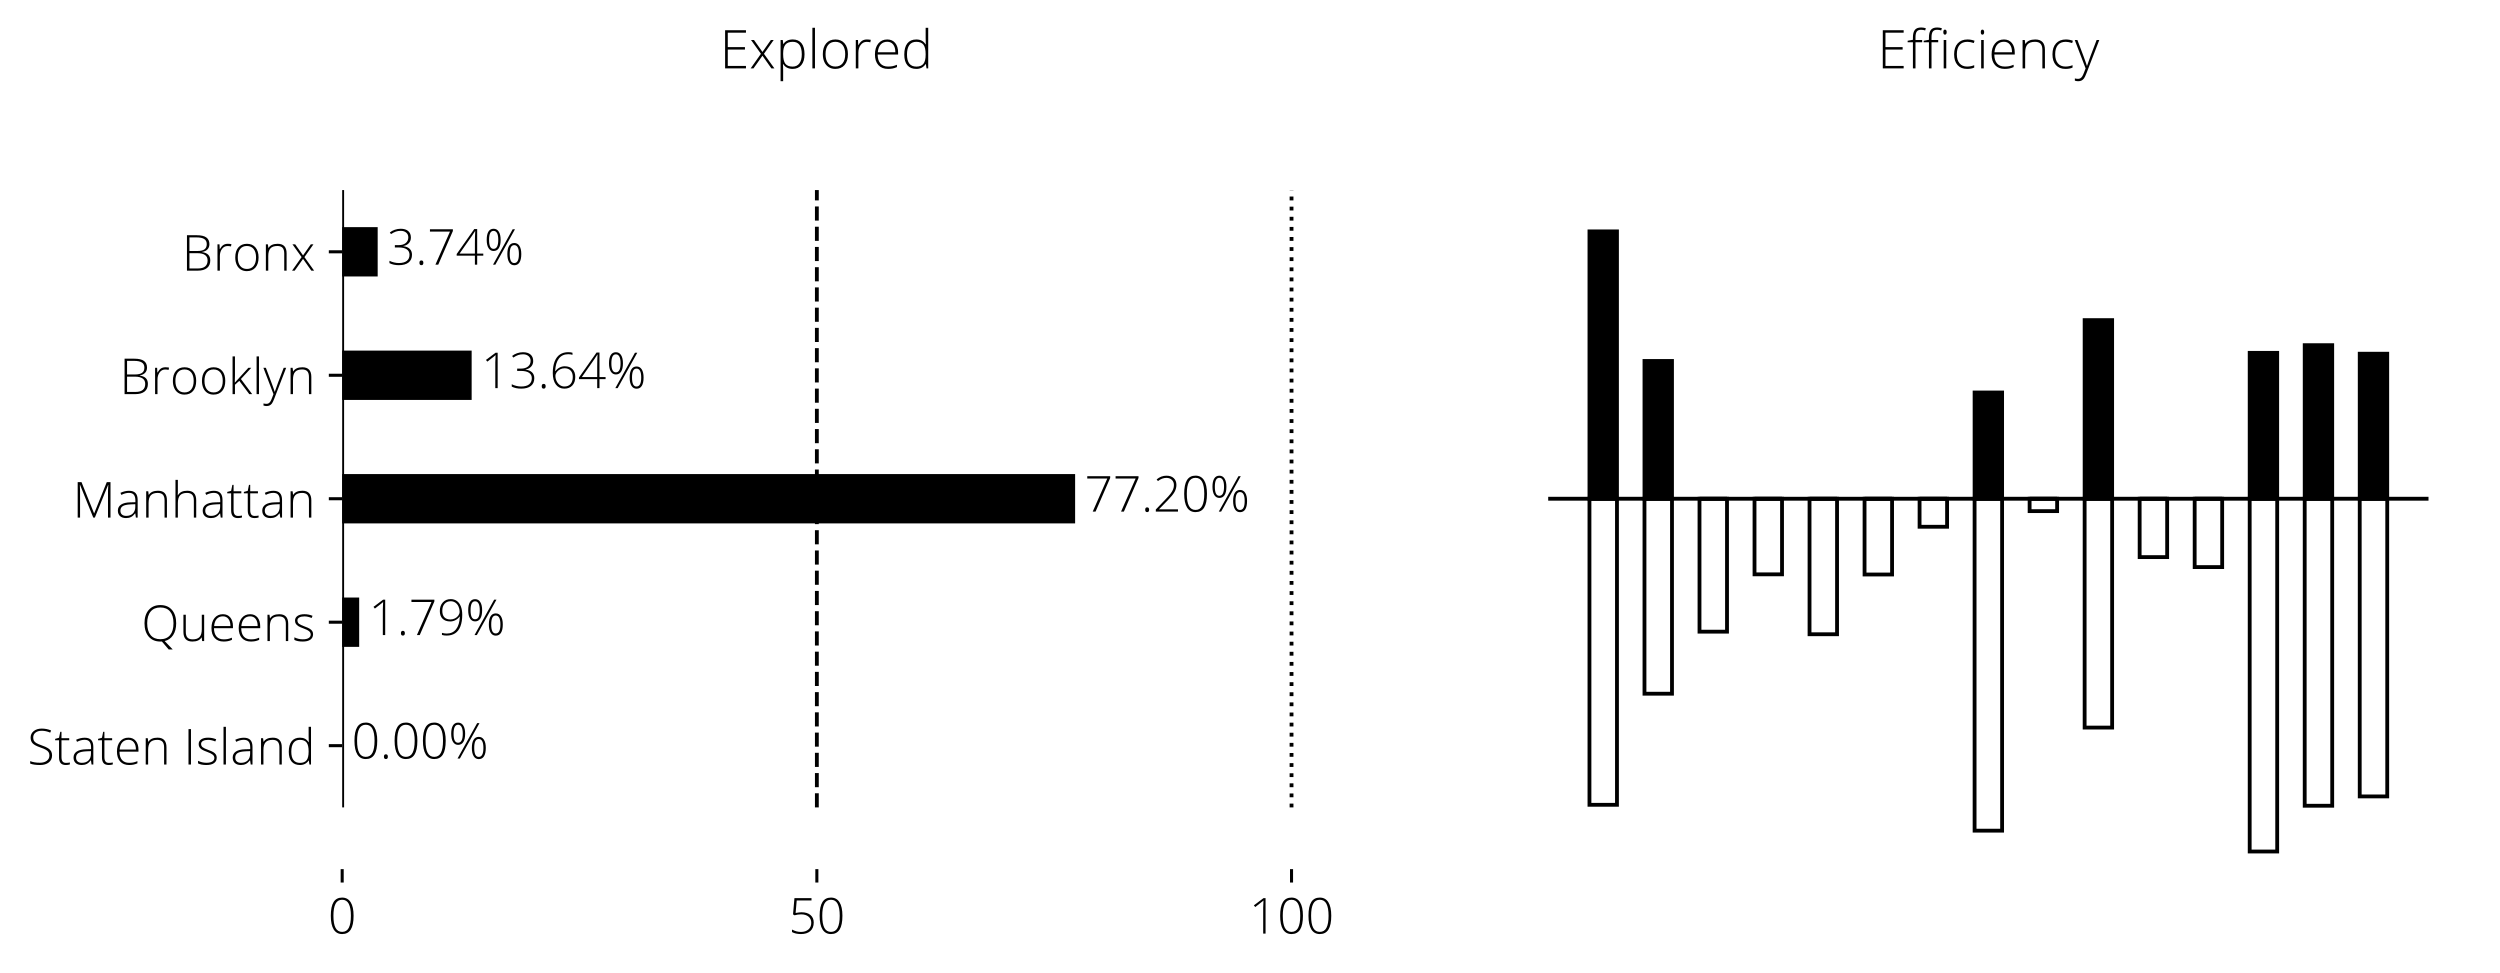
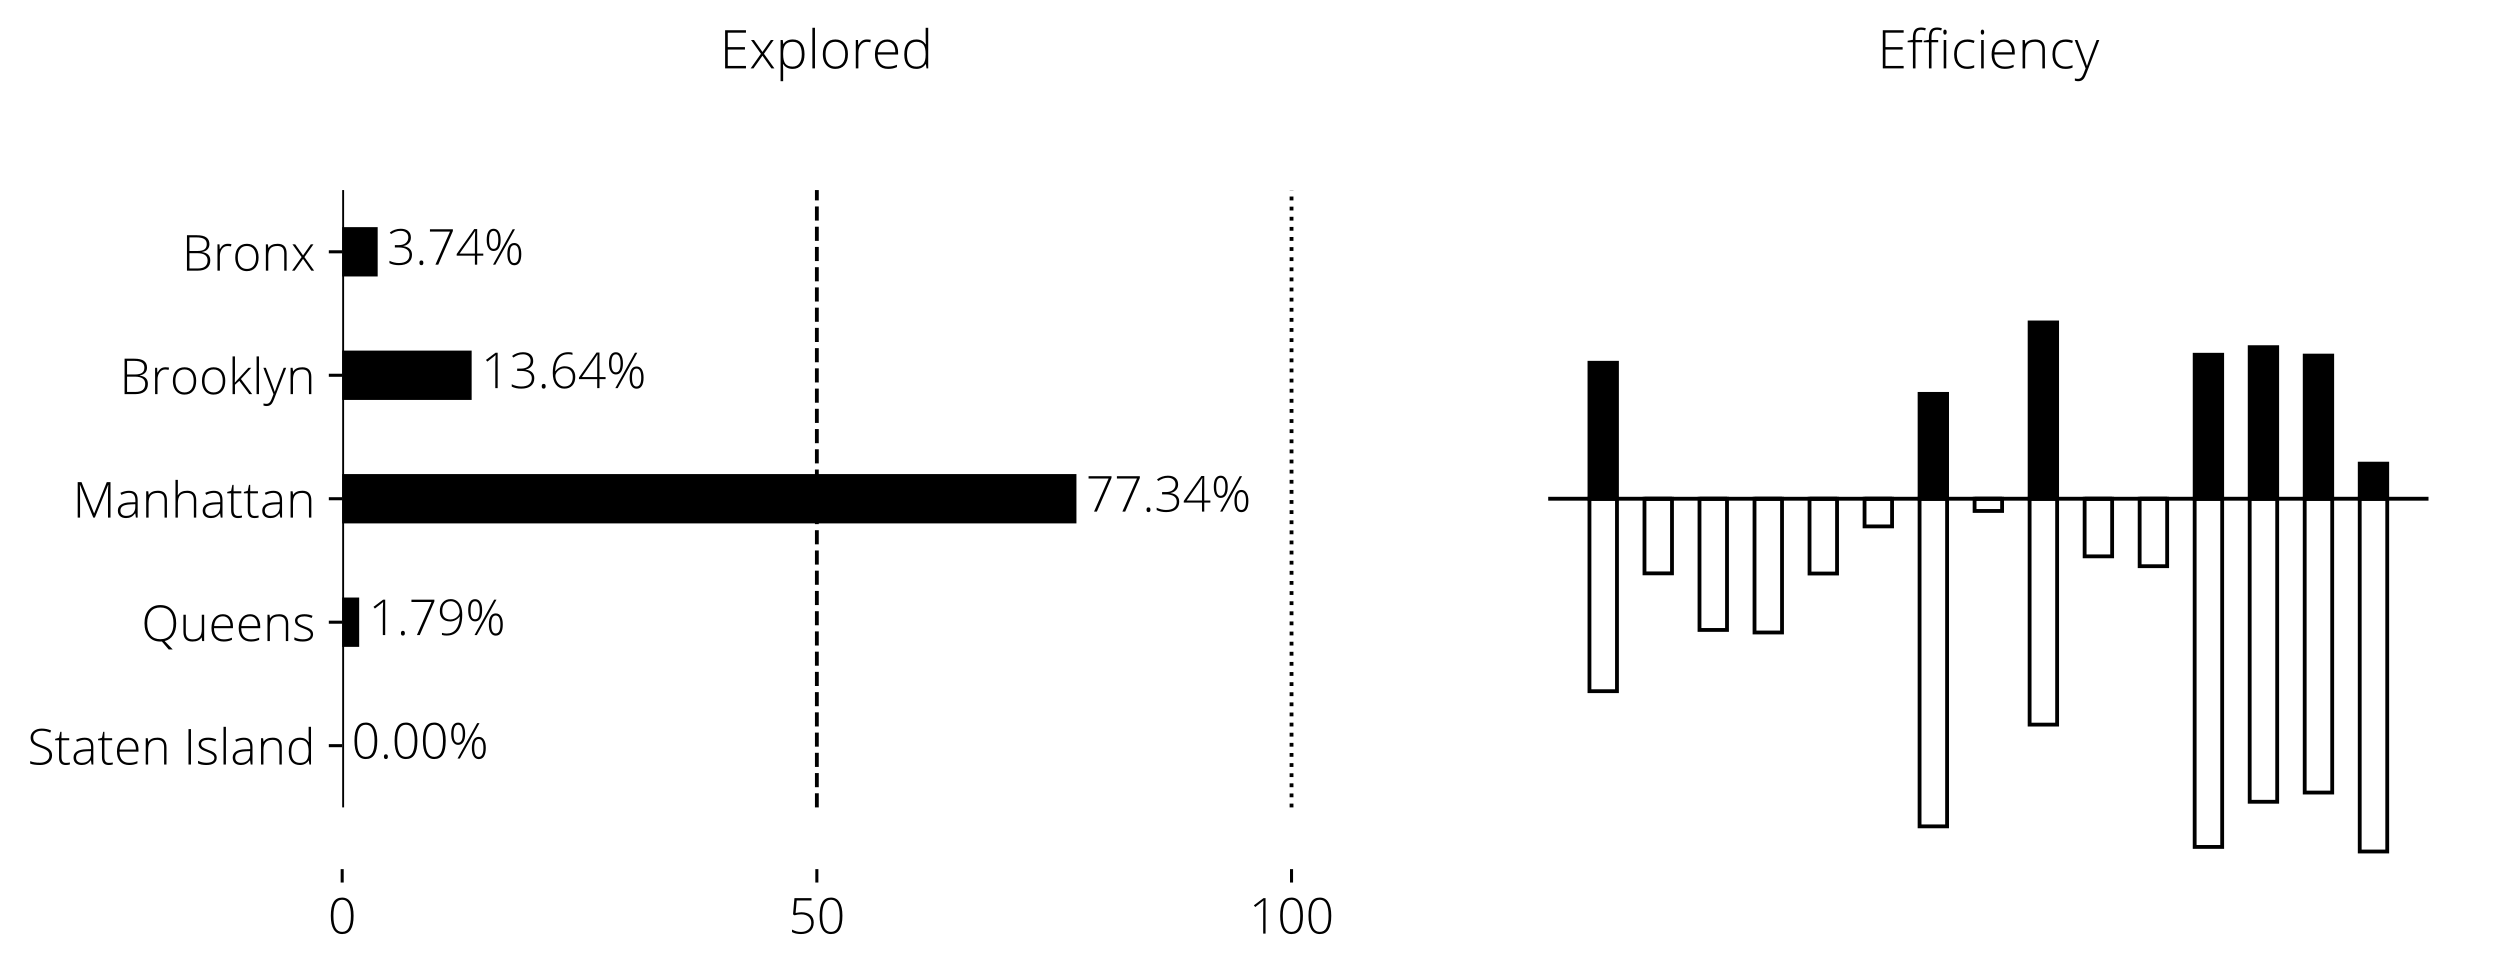
<svg xmlns="http://www.w3.org/2000/svg" xmlns:xlink="http://www.w3.org/1999/xlink" width="654.828pt" height="254.856pt" viewBox="0 0 654.828 254.856" version="1.1">
  <defs>
    <style type="text/css">*{stroke-linejoin: round; stroke-linecap: butt}</style>
  </defs>
  <g id="figure_1">
    <g id="patch_1">
      <path d="M 0 254.856  L 654.828 254.856  L 654.828 0  L 0 0  z " style="fill: #ffffff" />
    </g>
    <g id="axes_1">
      <g id="patch_2">
        <path d="M 89.628 227.654  L 343.265 227.654  L 343.265 33.614  L 89.628 33.614  L 89.628 227.654  z " style="fill: none" />
      </g>
      <g id="patch_3">
-         <path d="M 89.628 201.782  L 89.628 201.782  L 89.628 188.846  L 89.628 188.846  z " clip-path="url(#p499678db84)" />
+         <path d="M 89.628 201.782  L 89.628 201.782  L 89.628 188.846  L 89.628 188.846  z " clip-path="url(#p7c59c90cb4)" />
      </g>
      <g id="patch_4">
-         <path d="M 89.628 169.442  L 94.08 169.442  L 94.08 156.506  L 89.628 156.506  z " clip-path="url(#p499678db84)" />
+         <path d="M 89.628 169.442  L 94.08 169.442  L 94.08 156.506  L 89.628 156.506  z " clip-path="url(#p7c59c90cb4)" />
      </g>
      <g id="patch_5">
-         <path d="M 89.628 137.102  L 281.608 137.102  L 281.608 124.166  L 89.628 124.166  z " clip-path="url(#p499678db84)" />
+         <path d="M 89.628 137.102  L 281.953 137.102  L 281.953 124.166  L 89.628 124.166  z " clip-path="url(#p7c59c90cb4)" />
      </g>
      <g id="patch_6">
-         <path d="M 89.628 104.762  L 123.54 104.762  L 123.54 91.826  L 89.628 91.826  z " clip-path="url(#p499678db84)" />
+         <path d="M 89.628 104.762  L 123.54 104.762  L 123.54 91.826  L 89.628 91.826  z " clip-path="url(#p7c59c90cb4)" />
      </g>
      <g id="patch_7">
-         <path d="M 89.628 72.422  L 98.926 72.422  L 98.926 59.486  L 89.628 59.486  z " clip-path="url(#p499678db84)" />
+         <path d="M 89.628 72.422  L 98.926 72.422  L 98.926 59.486  L 89.628 59.486  z " clip-path="url(#p7c59c90cb4)" />
      </g>
      <g id="matplotlib.axis_1">
        <g id="xtick_1">
          <g id="line2d_1">
            <defs>
-               <path id="mb81f581e91" d="M 0 0  L 0 3.5  " style="stroke: #000000; stroke-width: 0.8" />
+               <path id="m0c65101a14" d="M 0 0  L 0 3.5  " style="stroke: #000000; stroke-width: 0.8" />
            </defs>
            <g>
-               <use xlink:href="#mb81f581e91" x="89.628" y="227.654" style="stroke: #000000; stroke-width: 0.8" />
+               <use xlink:href="#m0c65101a14" x="89.628" y="227.654" style="stroke: #000000; stroke-width: 0.8" />
            </g>
          </g>
          <g id="text_1">
            <g transform="translate(85.91836 244.5322) scale(0.13 -0.13)">
              <defs>
                <path id="OpenSans-Light-30" d="M 3297 2297  Q 3297 1094 2930 515  Q 2563 -63 1819 -63  Q 1103 -63 731 532  Q 359 1128 359 2297  Q 359 3491 720 4066  Q 1081 4641 1819 4641  Q 2541 4641 2919 4045  Q 3297 3450 3297 2297  z M 697 2297  Q 697 1234 975 726  Q 1253 219 1819 219  Q 2409 219 2679 744  Q 2950 1269 2950 2297  Q 2950 3309 2679 3834  Q 2409 4359 1819 4359  Q 1228 4359 962 3834  Q 697 3309 697 2297  z " transform="scale(0.015625)" />
              </defs>
              <use xlink:href="#OpenSans-Light-30" />
            </g>
          </g>
        </g>
        <g id="xtick_2">
          <g id="line2d_2">
            <g>
-               <use xlink:href="#mb81f581e91" x="213.96" y="227.654" style="stroke: #000000; stroke-width: 0.8" />
+               <use xlink:href="#m0c65101a14" x="213.96" y="227.654" style="stroke: #000000; stroke-width: 0.8" />
            </g>
          </g>
          <g id="text_2">
            <g transform="translate(206.5398 244.5322) scale(0.13 -0.13)">
              <defs>
                <path id="OpenSans-Light-35" d="M 1678 2747  Q 2409 2747 2829 2394  Q 3250 2041 3250 1422  Q 3250 719 2812 328  Q 2375 -63 1606 -63  Q 1266 -63 959 4  Q 653 72 447 197  L 447 519  Q 784 347 1046 280  Q 1309 213 1606 213  Q 2206 213 2568 530  Q 2931 847 2931 1388  Q 2931 1897 2578 2187  Q 2225 2478 1619 2478  Q 1213 2478 769 2356  L 581 2478  L 763 4569  L 2963 4569  L 2963 4269  L 1056 4269  L 916 2656  Q 1403 2747 1678 2747  z " transform="scale(0.015625)" />
              </defs>
              <use xlink:href="#OpenSans-Light-35" />
              <use xlink:href="#OpenSans-Light-30" x="57.08" />
            </g>
          </g>
        </g>
        <g id="xtick_3">
          <g id="line2d_3">
            <g>
-               <use xlink:href="#mb81f581e91" x="338.292" y="227.654" style="stroke: #000000; stroke-width: 0.8" />
+               <use xlink:href="#m0c65101a14" x="338.292" y="227.654" style="stroke: #000000; stroke-width: 0.8" />
            </g>
          </g>
          <g id="text_3">
            <g transform="translate(327.1613 244.5322) scale(0.13 -0.13)">
              <defs>
                <path id="OpenSans-Light-31" d="M 2131 0  L 1825 0  L 1825 3328  Q 1825 3781 1863 4269  Q 1816 4222 1766 4178  Q 1716 4134 800 3419  L 622 3641  L 1863 4569  L 2131 4569  L 2131 0  z " transform="scale(0.015625)" />
              </defs>
              <use xlink:href="#OpenSans-Light-31" />
              <use xlink:href="#OpenSans-Light-30" x="57.08" />
              <use xlink:href="#OpenSans-Light-30" x="114.16" />
            </g>
          </g>
        </g>
      </g>
      <g id="matplotlib.axis_2">
        <g id="ytick_1">
          <g id="line2d_4">
            <defs>
-               <path id="m540aea97bb" d="M 0 0  L -3.5 0  " style="stroke: #000000; stroke-width: 0.8" />
+               <path id="m90876b79b2" d="M 0 0  L -3.5 0  " style="stroke: #000000; stroke-width: 0.8" />
            </defs>
            <g>
-               <use xlink:href="#m540aea97bb" x="89.628" y="195.314" style="stroke: #000000; stroke-width: 0.8" />
+               <use xlink:href="#m90876b79b2" x="89.628" y="195.314" style="stroke: #000000; stroke-width: 0.8" />
            </g>
          </g>
          <g id="text_4">
            <g transform="translate(7.2 200.2532) scale(0.13 -0.13)">
              <defs>
                <path id="OpenSans-Light-53" d="M 3169 1178  Q 3169 606 2748 271  Q 2328 -63 1631 -63  Q 794 -63 347 122  L 347 441  Q 841 231 1606 231  Q 2169 231 2498 489  Q 2828 747 2828 1166  Q 2828 1425 2718 1595  Q 2609 1766 2362 1906  Q 2116 2047 1638 2209  Q 938 2450 670 2729  Q 403 3009 403 3475  Q 403 3988 804 4311  Q 1206 4634 1838 4634  Q 2481 4634 3047 4391  L 2931 4116  Q 2363 4353 1844 4353  Q 1338 4353 1038 4118  Q 738 3884 738 3481  Q 738 3228 830 3065  Q 922 2903 1131 2773  Q 1341 2644 1850 2463  Q 2384 2278 2653 2104  Q 2922 1931 3045 1711  Q 3169 1491 3169 1178  z " transform="scale(0.015625)" />
                <path id="OpenSans-Light-74" d="M 1466 213  Q 1759 213 1978 263  L 1978 13  Q 1753 -63 1459 -63  Q 1009 -63 795 178  Q 581 419 581 934  L 581 3128  L 78 3128  L 78 3309  L 581 3450  L 738 4219  L 897 4219  L 897 3397  L 1894 3397  L 1894 3128  L 897 3128  L 897 978  Q 897 588 1034 400  Q 1172 213 1466 213  z " transform="scale(0.015625)" />
                <path id="OpenSans-Light-61" d="M 2631 0  L 2553 538  L 2528 538  Q 2272 209 2001 73  Q 1731 -63 1363 -63  Q 863 -63 584 193  Q 306 450 306 903  Q 306 1400 720 1675  Q 1134 1950 1919 1966  L 2566 1984  L 2566 2209  Q 2566 2694 2369 2941  Q 2172 3188 1734 3188  Q 1263 3188 756 2925  L 641 3194  Q 1200 3456 1747 3456  Q 2306 3456 2582 3165  Q 2859 2875 2859 2259  L 2859 0  L 2631 0  z M 1381 219  Q 1925 219 2239 530  Q 2553 841 2553 1394  L 2553 1728  L 1959 1703  Q 1244 1669 939 1480  Q 634 1291 634 891  Q 634 572 829 395  Q 1025 219 1381 219  z " transform="scale(0.015625)" />
                <path id="OpenSans-Light-65" d="M 1941 -63  Q 1200 -63 786 393  Q 372 850 372 1672  Q 372 2484 772 2973  Q 1172 3463 1850 3463  Q 2450 3463 2797 3044  Q 3144 2625 3144 1906  L 3144 1656  L 697 1656  Q 703 956 1023 587  Q 1344 219 1941 219  Q 2231 219 2451 259  Q 2672 300 3009 434  L 3009 153  Q 2722 28 2478 -17  Q 2234 -63 1941 -63  z M 1850 3188  Q 1359 3188 1062 2864  Q 766 2541 716 1931  L 2816 1931  Q 2816 2522 2559 2855  Q 2303 3188 1850 3188  z " transform="scale(0.015625)" />
                <path id="OpenSans-Light-6e" d="M 2938 0  L 2938 2203  Q 2938 2716 2722 2948  Q 2506 3181 2053 3181  Q 1444 3181 1161 2873  Q 878 2566 878 1875  L 878 0  L 569 0  L 569 3397  L 831 3397  L 891 2931  L 909 2931  Q 1241 3463 2088 3463  Q 3244 3463 3244 2222  L 3244 0  L 2938 0  z " transform="scale(0.015625)" />
                <path id="OpenSans-Light-20" transform="scale(0.015625)" />
                <path id="OpenSans-Light-49" d="M 647 0  L 647 4569  L 966 4569  L 966 0  L 647 0  z " transform="scale(0.015625)" />
                <path id="OpenSans-Light-73" d="M 2675 884  Q 2675 428 2328 182  Q 1981 -63 1344 -63  Q 663 -63 263 147  L 263 481  Q 775 225 1344 225  Q 1847 225 2108 392  Q 2369 559 2369 838  Q 2369 1094 2161 1269  Q 1953 1444 1478 1613  Q 969 1797 762 1930  Q 556 2063 451 2230  Q 347 2397 347 2638  Q 347 3019 667 3241  Q 988 3463 1563 3463  Q 2113 3463 2606 3256  L 2491 2975  Q 1991 3181 1563 3181  Q 1147 3181 903 3043  Q 659 2906 659 2663  Q 659 2397 848 2237  Q 1038 2078 1588 1881  Q 2047 1716 2256 1583  Q 2466 1450 2570 1281  Q 2675 1113 2675 884  z " transform="scale(0.015625)" />
                <path id="OpenSans-Light-6c" d="M 878 0  L 569 0  L 569 4863  L 878 4863  L 878 0  z " transform="scale(0.015625)" />
                <path id="OpenSans-Light-64" d="M 1813 3463  Q 2181 3463 2450 3328  Q 2719 3194 2931 2869  L 2950 2869  Q 2931 3263 2931 3641  L 2931 4863  L 3238 4863  L 3238 0  L 3034 0  L 2956 519  L 2931 519  Q 2544 -63 1819 -63  Q 1116 -63 744 375  Q 372 813 372 1650  Q 372 2531 740 2997  Q 1109 3463 1813 3463  z M 1813 3181  Q 1256 3181 976 2790  Q 697 2400 697 1656  Q 697 213 1819 213  Q 2394 213 2662 547  Q 2931 881 2931 1650  L 2931 1703  Q 2931 2491 2667 2836  Q 2403 3181 1813 3181  z " transform="scale(0.015625)" />
              </defs>
              <use xlink:href="#OpenSans-Light-53" />
              <use xlink:href="#OpenSans-Light-74" x="54.492" />
              <use xlink:href="#OpenSans-Light-61" x="87.988" />
              <use xlink:href="#OpenSans-Light-74" x="140.967" />
              <use xlink:href="#OpenSans-Light-65" x="174.463" />
              <use xlink:href="#OpenSans-Light-6e" x="229.346" />
              <use xlink:href="#OpenSans-Light-20" x="288.33" />
              <use xlink:href="#OpenSans-Light-49" x="314.307" />
              <use xlink:href="#OpenSans-Light-73" x="339.502" />
              <use xlink:href="#OpenSans-Light-6c" x="386.084" />
              <use xlink:href="#OpenSans-Light-61" x="408.691" />
              <use xlink:href="#OpenSans-Light-6e" x="461.67" />
              <use xlink:href="#OpenSans-Light-64" x="520.654" />
            </g>
          </g>
        </g>
        <g id="ytick_2">
          <g id="line2d_5">
            <g>
-               <use xlink:href="#m540aea97bb" x="89.628" y="162.974" style="stroke: #000000; stroke-width: 0.8" />
+               <use xlink:href="#m90876b79b2" x="89.628" y="162.974" style="stroke: #000000; stroke-width: 0.8" />
            </g>
          </g>
          <g id="text_5">
            <g transform="translate(37.03094 167.9132) scale(0.13 -0.13)">
              <defs>
                <path id="OpenSans-Light-51" d="M 4488 2291  Q 4488 1372 4094 770  Q 3700 169 3003 0  L 4044 -1088  L 3525 -1088  L 2644 -56  L 2541 -63  L 2444 -63  Q 1491 -63 947 570  Q 403 1203 403 2297  Q 403 3388 951 4014  Q 1500 4641 2450 4641  Q 3406 4641 3947 4011  Q 4488 3381 4488 2291  z M 750 2291  Q 750 1309 1187 773  Q 1625 238 2444 238  Q 3269 238 3705 769  Q 4141 1300 4141 2291  Q 4141 3278 3705 3804  Q 3269 4331 2450 4331  Q 1634 4331 1192 3800  Q 750 3269 750 2291  z " transform="scale(0.015625)" />
                <path id="OpenSans-Light-75" d="M 838 3397  L 838 1197  Q 838 684 1053 451  Q 1269 219 1722 219  Q 2328 219 2614 525  Q 2900 831 2900 1522  L 2900 3397  L 3206 3397  L 3206 0  L 2944 0  L 2888 469  L 2869 469  Q 2538 -63 1691 -63  Q 531 -63 531 1178  L 531 3397  L 838 3397  z " transform="scale(0.015625)" />
              </defs>
              <use xlink:href="#OpenSans-Light-51" />
              <use xlink:href="#OpenSans-Light-75" x="76.416" />
              <use xlink:href="#OpenSans-Light-65" x="135.4" />
              <use xlink:href="#OpenSans-Light-65" x="190.283" />
              <use xlink:href="#OpenSans-Light-6e" x="245.166" />
              <use xlink:href="#OpenSans-Light-73" x="304.15" />
            </g>
          </g>
        </g>
        <g id="ytick_3">
          <g id="line2d_6">
            <g>
-               <use xlink:href="#m540aea97bb" x="89.628" y="130.634" style="stroke: #000000; stroke-width: 0.8" />
+               <use xlink:href="#m90876b79b2" x="89.628" y="130.634" style="stroke: #000000; stroke-width: 0.8" />
            </g>
          </g>
          <g id="text_6">
            <g transform="translate(19.03406 135.5732) scale(0.13 -0.13)">
              <defs>
                <path id="OpenSans-Light-4d" d="M 2656 0  L 953 4219  L 928 4219  Q 953 3831 953 3425  L 953 0  L 647 0  L 647 4569  L 1141 4569  L 2759 550  L 2778 550  L 4397 4569  L 4878 4569  L 4878 0  L 4556 0  L 4556 3463  Q 4556 3825 4594 4213  L 4569 4213  L 2859 0  L 2656 0  z " transform="scale(0.015625)" />
                <path id="OpenSans-Light-68" d="M 2938 0  L 2938 2203  Q 2938 2716 2722 2948  Q 2506 3181 2053 3181  Q 1444 3181 1161 2873  Q 878 2566 878 1875  L 878 0  L 569 0  L 569 4863  L 878 4863  L 878 3316  L 863 2881  L 884 2881  Q 1075 3188 1365 3325  Q 1656 3463 2088 3463  Q 3244 3463 3244 2222  L 3244 0  L 2938 0  z " transform="scale(0.015625)" />
              </defs>
              <use xlink:href="#OpenSans-Light-4d" />
              <use xlink:href="#OpenSans-Light-61" x="86.279" />
              <use xlink:href="#OpenSans-Light-6e" x="139.258" />
              <use xlink:href="#OpenSans-Light-68" x="198.242" />
              <use xlink:href="#OpenSans-Light-61" x="257.227" />
              <use xlink:href="#OpenSans-Light-74" x="310.205" />
              <use xlink:href="#OpenSans-Light-74" x="343.701" />
              <use xlink:href="#OpenSans-Light-61" x="377.197" />
              <use xlink:href="#OpenSans-Light-6e" x="430.176" />
            </g>
          </g>
        </g>
        <g id="ytick_4">
          <g id="line2d_7">
            <g>
-               <use xlink:href="#m540aea97bb" x="89.628" y="98.294" style="stroke: #000000; stroke-width: 0.8" />
+               <use xlink:href="#m90876b79b2" x="89.628" y="98.294" style="stroke: #000000; stroke-width: 0.8" />
            </g>
          </g>
          <g id="text_7">
            <g transform="translate(31.31703 103.2332) scale(0.13 -0.13)">
              <defs>
                <path id="OpenSans-Light-42" d="M 647 4569  L 1900 4569  Q 2747 4569 3144 4281  Q 3541 3994 3541 3413  Q 3541 3016 3298 2752  Q 3056 2488 2591 2413  L 2591 2394  Q 3138 2313 3395 2048  Q 3653 1784 3653 1313  Q 3653 681 3234 340  Q 2816 0 2047 0  L 647 0  L 647 4569  z M 966 2534  L 1972 2534  Q 2616 2534 2908 2748  Q 3200 2963 3200 3419  Q 3200 3875 2870 4081  Q 2541 4288 1888 4288  L 966 4288  L 966 2534  z M 966 2253  L 966 281  L 2041 281  Q 3309 281 3309 1313  Q 3309 2253 1972 2253  L 966 2253  z " transform="scale(0.015625)" />
                <path id="OpenSans-Light-72" d="M 1906 3463  Q 2122 3463 2369 3419  L 2309 3122  Q 2097 3175 1869 3175  Q 1434 3175 1156 2806  Q 878 2438 878 1875  L 878 0  L 569 0  L 569 3397  L 831 3397  L 863 2784  L 884 2784  Q 1094 3159 1331 3311  Q 1569 3463 1906 3463  z " transform="scale(0.015625)" />
                <path id="OpenSans-Light-6f" d="M 3378 1703  Q 3378 872 2975 404  Q 2572 -63 1863 -63  Q 1416 -63 1075 153  Q 734 369 553 772  Q 372 1175 372 1703  Q 372 2534 775 2998  Q 1178 3463 1881 3463  Q 2581 3463 2979 2992  Q 3378 2522 3378 1703  z M 697 1703  Q 697 1003 1005 611  Q 1313 219 1875 219  Q 2438 219 2745 611  Q 3053 1003 3053 1703  Q 3053 2406 2742 2793  Q 2431 3181 1869 3181  Q 1306 3181 1001 2795  Q 697 2409 697 1703  z " transform="scale(0.015625)" />
                <path id="OpenSans-Light-6b" d="M 872 1491  L 2606 3397  L 2981 3397  L 1644 1947  L 3097 0  L 2725 0  L 1434 1716  L 878 1209  L 878 0  L 569 0  L 569 4863  L 878 4863  L 878 2425  L 856 1491  L 872 1491  z " transform="scale(0.015625)" />
                <path id="OpenSans-Light-79" d="M 0 3397  L 319 3397  L 1038 1491  Q 1366 613 1453 306  L 1472 306  Q 1603 709 1900 1509  L 2619 3397  L 2938 3397  L 1416 -550  Q 1231 -1031 1106 -1200  Q 981 -1369 814 -1453  Q 647 -1538 409 -1538  Q 231 -1538 13 -1472  L 13 -1203  Q 194 -1253 403 -1253  Q 563 -1253 684 -1178  Q 806 -1103 904 -945  Q 1003 -788 1133 -445  Q 1263 -103 1300 0  L 0 3397  z " transform="scale(0.015625)" />
              </defs>
              <use xlink:href="#OpenSans-Light-42" />
              <use xlink:href="#OpenSans-Light-72" x="62.695" />
              <use xlink:href="#OpenSans-Light-6f" x="101.611" />
              <use xlink:href="#OpenSans-Light-6f" x="160.205" />
              <use xlink:href="#OpenSans-Light-6b" x="218.799" />
              <use xlink:href="#OpenSans-Light-6c" x="267.188" />
              <use xlink:href="#OpenSans-Light-79" x="289.795" />
              <use xlink:href="#OpenSans-Light-6e" x="335.693" />
            </g>
          </g>
        </g>
        <g id="ytick_5">
          <g id="line2d_8">
            <g>
-               <use xlink:href="#m540aea97bb" x="89.628" y="65.954" style="stroke: #000000; stroke-width: 0.8" />
+               <use xlink:href="#m90876b79b2" x="89.628" y="65.954" style="stroke: #000000; stroke-width: 0.8" />
            </g>
          </g>
          <g id="text_8">
            <g transform="translate(47.65641 70.89317) scale(0.13 -0.13)">
              <defs>
                <path id="OpenSans-Light-78" d="M 1403 1747  L 219 3397  L 575 3397  L 1588 1966  L 2591 3397  L 2931 3397  L 1766 1747  L 3016 0  L 2656 0  L 1588 1516  L 513 0  L 172 0  L 1403 1747  z " transform="scale(0.015625)" />
              </defs>
              <use xlink:href="#OpenSans-Light-42" />
              <use xlink:href="#OpenSans-Light-72" x="62.695" />
              <use xlink:href="#OpenSans-Light-6f" x="101.611" />
              <use xlink:href="#OpenSans-Light-6e" x="160.205" />
              <use xlink:href="#OpenSans-Light-78" x="219.189" />
            </g>
          </g>
        </g>
      </g>
      <g id="LineCollection_1">
-         <path d="M 89.628 211.484  L 89.628 49.784  " clip-path="url(#p499678db84)" style="fill: none; stroke: #000000" />
+         <path d="M 89.628 211.484  L 89.628 49.784  " clip-path="url(#p7c59c90cb4)" style="fill: none; stroke: #000000" />
      </g>
      <g id="LineCollection_2">
-         <path d="M 213.96 211.484  L 213.96 49.784  " clip-path="url(#p499678db84)" style="fill: none; stroke-dasharray: 3.7,1.6; stroke-dashoffset: 0; stroke: #000000" />
+         <path d="M 213.96 211.484  L 213.96 49.784  " clip-path="url(#p7c59c90cb4)" style="fill: none; stroke-dasharray: 3.7,1.6; stroke-dashoffset: 0; stroke: #000000" />
      </g>
      <g id="LineCollection_3">
-         <path d="M 338.292 211.484  L 338.292 49.784  " clip-path="url(#p499678db84)" style="fill: none; stroke-dasharray: 1,1.65; stroke-dashoffset: 0; stroke: #000000" />
+         <path d="M 338.292 211.484  L 338.292 49.784  " clip-path="url(#p7c59c90cb4)" style="fill: none; stroke-dasharray: 1,1.65; stroke-dashoffset: 0; stroke: #000000" />
      </g>
      <g id="text_9">
        <g transform="translate(92.11507 198.6911) scale(0.13 -0.13)">
          <defs>
            <path id="OpenSans-Light-2e" d="M 506 244  Q 506 550 756 550  Q 1013 550 1013 244  Q 1013 -63 756 -63  Q 506 -63 506 244  z " transform="scale(0.015625)" />
            <path id="OpenSans-Light-25" d="M 659 3206  Q 659 2625 800 2333  Q 941 2041 1241 2041  Q 1844 2041 1844 3206  Q 1844 3781 1689 4070  Q 1534 4359 1241 4359  Q 941 4359 800 4070  Q 659 3781 659 3206  z M 2150 3206  Q 2150 2500 1915 2133  Q 1681 1766 1241 1766  Q 825 1766 589 2142  Q 353 2519 353 3206  Q 353 3903 578 4268  Q 803 4634 1241 4634  Q 1675 4634 1912 4257  Q 2150 3881 2150 3206  z M 3322 1369  Q 3322 791 3462 502  Q 3603 213 3903 213  Q 4506 213 4506 1369  Q 4506 2522 3903 2522  Q 3603 2522 3462 2236  Q 3322 1950 3322 1369  z M 4813 1369  Q 4813 663 4581 295  Q 4350 -72 3909 -72  Q 3484 -72 3250 308  Q 3016 688 3016 1369  Q 3016 2072 3245 2434  Q 3475 2797 3909 2797  Q 4338 2797 4575 2422  Q 4813 2047 4813 1369  z M 4000 4569  L 1466 0  L 1166 0  L 3700 4569  L 4000 4569  z " transform="scale(0.015625)" />
          </defs>
          <use xlink:href="#OpenSans-Light-30" />
          <use xlink:href="#OpenSans-Light-2e" x="57.08" />
          <use xlink:href="#OpenSans-Light-30" x="80.859" />
          <use xlink:href="#OpenSans-Light-30" x="137.939" />
          <use xlink:href="#OpenSans-Light-25" x="195.02" />
        </g>
      </g>
      <g id="text_10">
        <g transform="translate(96.5668 166.3511) scale(0.13 -0.13)">
          <defs>
            <path id="OpenSans-Light-37" d="M 1044 0  L 2925 4269  L 341 4269  L 341 4569  L 3297 4569  L 3297 4341  L 1409 0  L 1044 0  z " transform="scale(0.015625)" />
            <path id="OpenSans-Light-39" d="M 3238 2631  Q 3238 1731 3002 1125  Q 2766 519 2314 228  Q 1863 -63 1222 -63  Q 897 -63 622 19  L 622 288  Q 756 244 945 220  Q 1134 197 1234 197  Q 2006 197 2443 755  Q 2881 1313 2931 2381  L 2894 2381  Q 2666 2081 2350 1920  Q 2034 1759 1691 1759  Q 1056 1759 701 2109  Q 347 2459 347 3103  Q 347 3791 736 4216  Q 1125 4641 1747 4641  Q 2197 4641 2534 4405  Q 2872 4169 3055 3712  Q 3238 3256 3238 2631  z M 1747 4366  Q 1253 4366 959 4033  Q 666 3700 666 3122  Q 666 2578 937 2297  Q 1209 2016 1716 2016  Q 2031 2016 2304 2156  Q 2578 2297 2739 2530  Q 2900 2763 2900 3003  Q 2900 3369 2754 3687  Q 2609 4006 2348 4186  Q 2088 4366 1747 4366  z " transform="scale(0.015625)" />
          </defs>
          <use xlink:href="#OpenSans-Light-31" />
          <use xlink:href="#OpenSans-Light-2e" x="57.08" />
          <use xlink:href="#OpenSans-Light-37" x="80.859" />
          <use xlink:href="#OpenSans-Light-39" x="137.939" />
          <use xlink:href="#OpenSans-Light-25" x="195.02" />
        </g>
      </g>
      <g id="text_11">
-         <g transform="translate(284.0945 134.0111) scale(0.13 -0.13)">
-           <defs>
-             <path id="OpenSans-Light-32" d="M 3213 0  L 353 0  L 353 275  L 1569 1544  Q 2081 2075 2287 2356  Q 2494 2638 2591 2894  Q 2688 3150 2688 3431  Q 2688 3841 2419 4097  Q 2150 4353 1722 4353  Q 1150 4353 628 3938  L 459 4153  Q 1031 4634 1728 4634  Q 2325 4634 2667 4315  Q 3009 3997 3009 3438  Q 3009 2984 2779 2561  Q 2550 2138 1941 1516  L 769 313  L 769 300  L 3213 300  L 3213 0  z " transform="scale(0.015625)" />
+         <g transform="translate(284.4394 134.0111) scale(0.13 -0.13)">
+           <defs>
+             <path id="OpenSans-Light-33" d="M 3059 3494  Q 3059 3069 2792 2778  Q 2525 2488 2075 2406  L 2075 2388  Q 2625 2319 2912 2037  Q 3200 1756 3200 1281  Q 3200 641 2764 289  Q 2328 -63 1509 -63  Q 813 -63 294 197  L 294 506  Q 556 369 882 291  Q 1209 213 1497 213  Q 2188 213 2534 492  Q 2881 772 2881 1281  Q 2881 1734 2526 1978  Q 2172 2222 1484 2222  L 991 2222  L 991 2522  L 1491 2522  Q 2059 2522 2392 2792  Q 2725 3063 2725 3525  Q 2725 3906 2454 4136  Q 2184 4366 1747 4366  Q 1406 4366 1125 4270  Q 844 4175 494 3944  L 341 4153  Q 606 4375 981 4504  Q 1356 4634 1741 4634  Q 2372 4634 2715 4336  Q 3059 4038 3059 3494  z " transform="scale(0.015625)" />
+             <path id="OpenSans-Light-34" d="M 3566 1166  L 2778 1166  L 2778 0  L 2484 0  L 2484 1166  L 134 1166  L 134 1375  L 2400 4594  L 2778 4594  L 2778 1434  L 3566 1434  L 3566 1166  z M 2484 1434  L 2484 2741  Q 2484 3684 2528 4325  L 2503 4325  Q 2441 4209 2119 3738  L 506 1434  L 2484 1434  z " transform="scale(0.015625)" />
          </defs>
          <use xlink:href="#OpenSans-Light-37" />
          <use xlink:href="#OpenSans-Light-37" x="57.08" />
          <use xlink:href="#OpenSans-Light-2e" x="114.16" />
-           <use xlink:href="#OpenSans-Light-32" x="137.939" />
-           <use xlink:href="#OpenSans-Light-30" x="195.02" />
+           <use xlink:href="#OpenSans-Light-33" x="137.939" />
+           <use xlink:href="#OpenSans-Light-34" x="195.02" />
          <use xlink:href="#OpenSans-Light-25" x="252.1" />
        </g>
      </g>
      <g id="text_12">
        <g transform="translate(126.0263 101.6711) scale(0.13 -0.13)">
          <defs>
-             <path id="OpenSans-Light-33" d="M 3059 3494  Q 3059 3069 2792 2778  Q 2525 2488 2075 2406  L 2075 2388  Q 2625 2319 2912 2037  Q 3200 1756 3200 1281  Q 3200 641 2764 289  Q 2328 -63 1509 -63  Q 813 -63 294 197  L 294 506  Q 556 369 882 291  Q 1209 213 1497 213  Q 2188 213 2534 492  Q 2881 772 2881 1281  Q 2881 1734 2526 1978  Q 2172 2222 1484 2222  L 991 2222  L 991 2522  L 1491 2522  Q 2059 2522 2392 2792  Q 2725 3063 2725 3525  Q 2725 3906 2454 4136  Q 2184 4366 1747 4366  Q 1406 4366 1125 4270  Q 844 4175 494 3944  L 341 4153  Q 606 4375 981 4504  Q 1356 4634 1741 4634  Q 2372 4634 2715 4336  Q 3059 4038 3059 3494  z " transform="scale(0.015625)" />
            <path id="OpenSans-Light-36" d="M 409 1947  Q 409 2838 651 3445  Q 894 4053 1339 4347  Q 1784 4641 2413 4641  Q 2706 4641 2950 4569  L 2950 4294  Q 2722 4378 2400 4378  Q 1628 4378 1198 3822  Q 769 3266 716 2203  L 756 2203  Q 994 2509 1300 2665  Q 1606 2822 1947 2822  Q 2588 2822 2948 2456  Q 3309 2091 3309 1447  Q 3309 747 2929 342  Q 2550 -63 1906 -63  Q 1213 -63 811 467  Q 409 997 409 1947  z M 1906 213  Q 2419 213 2703 534  Q 2988 856 2988 1453  Q 2988 1978 2706 2272  Q 2425 2566 1941 2566  Q 1622 2566 1348 2425  Q 1075 2284 912 2051  Q 750 1819 750 1575  Q 750 1228 904 908  Q 1059 588 1323 400  Q 1588 213 1906 213  z " transform="scale(0.015625)" />
-             <path id="OpenSans-Light-34" d="M 3566 1166  L 2778 1166  L 2778 0  L 2484 0  L 2484 1166  L 134 1166  L 134 1375  L 2400 4594  L 2778 4594  L 2778 1434  L 3566 1434  L 3566 1166  z M 2484 1434  L 2484 2741  Q 2484 3684 2528 4325  L 2503 4325  Q 2441 4209 2119 3738  L 506 1434  L 2484 1434  z " transform="scale(0.015625)" />
          </defs>
          <use xlink:href="#OpenSans-Light-31" />
          <use xlink:href="#OpenSans-Light-33" x="57.08" />
          <use xlink:href="#OpenSans-Light-2e" x="114.16" />
          <use xlink:href="#OpenSans-Light-36" x="137.939" />
          <use xlink:href="#OpenSans-Light-34" x="195.02" />
          <use xlink:href="#OpenSans-Light-25" x="252.1" />
        </g>
      </g>
      <g id="text_13">
        <g transform="translate(101.4131 69.33114) scale(0.13 -0.13)">
          <use xlink:href="#OpenSans-Light-33" />
          <use xlink:href="#OpenSans-Light-2e" x="57.08" />
          <use xlink:href="#OpenSans-Light-37" x="80.859" />
          <use xlink:href="#OpenSans-Light-34" x="137.939" />
          <use xlink:href="#OpenSans-Light-25" x="195.02" />
        </g>
      </g>
      <g id="text_14">
        <g transform="translate(188.5144 17.91219) scale(0.14 -0.14)">
          <defs>
            <path id="OpenSans-Light-45" d="M 3144 0  L 647 0  L 647 4569  L 3144 4569  L 3144 4275  L 966 4275  L 966 2547  L 3022 2547  L 3022 2253  L 966 2253  L 966 294  L 3144 294  L 3144 0  z " transform="scale(0.015625)" />
            <path id="OpenSans-Light-70" d="M 2022 -63  Q 1238 -63 878 525  L 856 525  L 866 263  Q 878 31 878 -244  L 878 -1538  L 569 -1538  L 569 3397  L 831 3397  L 891 2913  L 909 2913  Q 1259 3463 2028 3463  Q 2716 3463 3077 3011  Q 3438 2559 3438 1697  Q 3438 859 3058 398  Q 2678 -63 2022 -63  z M 2016 213  Q 2538 213 2823 600  Q 3109 988 3109 1684  Q 3109 3181 2028 3181  Q 1434 3181 1156 2854  Q 878 2528 878 1791  L 878 1691  Q 878 894 1145 553  Q 1413 213 2016 213  z " transform="scale(0.015625)" />
          </defs>
          <use xlink:href="#OpenSans-Light-45" />
          <use xlink:href="#OpenSans-Light-78" x="55.176" />
          <use xlink:href="#OpenSans-Light-70" x="104.98" />
          <use xlink:href="#OpenSans-Light-6c" x="164.502" />
          <use xlink:href="#OpenSans-Light-6f" x="187.109" />
          <use xlink:href="#OpenSans-Light-72" x="245.703" />
          <use xlink:href="#OpenSans-Light-65" x="284.619" />
          <use xlink:href="#OpenSans-Light-64" x="339.502" />
        </g>
      </g>
    </g>
    <g id="axes_2">
      <g id="patch_8">
-         <path d="M 416.329 130.634  L 423.535 130.634  L 423.535 60.607  L 416.329 60.607  z " clip-path="url(#p3d0a1ceb65)" style="stroke: #000000; stroke-linejoin: miter" />
+         <path d="M 416.329 130.634  L 423.535 130.634  L 423.535 95.018  L 416.329 95.018  z " clip-path="url(#p5bfa874781)" style="stroke: #000000; stroke-linejoin: miter" />
      </g>
      <g id="patch_9">
-         <path d="M 430.741 130.634  L 437.946 130.634  L 437.946 94.55  L 430.741 94.55  z " clip-path="url(#p3d0a1ceb65)" style="stroke: #000000; stroke-linejoin: miter" />
+         <path d="M 430.741 130.634  L 437.946 130.634  L 437.946 130.634  L 430.741 130.634  z " clip-path="url(#p5bfa874781)" style="stroke: #000000; stroke-linejoin: miter" />
      </g>
      <g id="patch_10">
-         <path d="M 445.152 130.634  L 452.357 130.634  L 452.357 130.634  L 445.152 130.634  z " clip-path="url(#p3d0a1ceb65)" style="stroke: #000000; stroke-linejoin: miter" />
+         <path d="M 445.152 130.634  L 452.357 130.634  L 452.357 130.634  L 445.152 130.634  z " clip-path="url(#p5bfa874781)" style="stroke: #000000; stroke-linejoin: miter" />
      </g>
      <g id="patch_11">
-         <path d="M 459.563 130.634  L 466.768 130.634  L 466.768 130.634  L 459.563 130.634  z " clip-path="url(#p3d0a1ceb65)" style="stroke: #000000; stroke-linejoin: miter" />
+         <path d="M 459.563 130.634  L 466.768 130.634  L 466.768 130.634  L 459.563 130.634  z " clip-path="url(#p5bfa874781)" style="stroke: #000000; stroke-linejoin: miter" />
      </g>
      <g id="patch_12">
-         <path d="M 473.974 130.634  L 481.18 130.634  L 481.18 130.634  L 473.974 130.634  z " clip-path="url(#p3d0a1ceb65)" style="stroke: #000000; stroke-linejoin: miter" />
+         <path d="M 473.974 130.634  L 481.18 130.634  L 481.18 130.634  L 473.974 130.634  z " clip-path="url(#p5bfa874781)" style="stroke: #000000; stroke-linejoin: miter" />
      </g>
      <g id="patch_13">
-         <path d="M 488.385 130.634  L 495.591 130.634  L 495.591 130.634  L 488.385 130.634  z " clip-path="url(#p3d0a1ceb65)" style="stroke: #000000; stroke-linejoin: miter" />
+         <path d="M 488.385 130.634  L 495.591 130.634  L 495.591 130.634  L 488.385 130.634  z " clip-path="url(#p5bfa874781)" style="stroke: #000000; stroke-linejoin: miter" />
      </g>
      <g id="patch_14">
-         <path d="M 502.796 130.634  L 510.002 130.634  L 510.002 130.634  L 502.796 130.634  z " clip-path="url(#p3d0a1ceb65)" style="stroke: #000000; stroke-linejoin: miter" />
+         <path d="M 502.796 130.634  L 510.002 130.634  L 510.002 103.168  L 502.796 103.168  z " clip-path="url(#p5bfa874781)" style="stroke: #000000; stroke-linejoin: miter" />
      </g>
      <g id="patch_15">
-         <path d="M 517.207 130.634  L 524.413 130.634  L 524.413 102.807  L 517.207 102.807  z " clip-path="url(#p3d0a1ceb65)" style="stroke: #000000; stroke-linejoin: miter" />
+         <path d="M 517.207 130.634  L 524.413 130.634  L 524.413 130.634  L 517.207 130.634  z " clip-path="url(#p5bfa874781)" style="stroke: #000000; stroke-linejoin: miter" />
      </g>
      <g id="patch_16">
-         <path d="M 531.619 130.634  L 538.824 130.634  L 538.824 130.634  L 531.619 130.634  z " clip-path="url(#p3d0a1ceb65)" style="stroke: #000000; stroke-linejoin: miter" />
+         <path d="M 531.619 130.634  L 538.824 130.634  L 538.824 84.457  L 531.619 84.457  z " clip-path="url(#p5bfa874781)" style="stroke: #000000; stroke-linejoin: miter" />
      </g>
      <g id="patch_17">
-         <path d="M 546.03 130.634  L 553.235 130.634  L 553.235 83.85  L 546.03 83.85  z " clip-path="url(#p3d0a1ceb65)" style="stroke: #000000; stroke-linejoin: miter" />
+         <path d="M 546.03 130.634  L 553.235 130.634  L 553.235 130.634  L 546.03 130.634  z " clip-path="url(#p5bfa874781)" style="stroke: #000000; stroke-linejoin: miter" />
      </g>
      <g id="patch_18">
-         <path d="M 560.441 130.634  L 567.647 130.634  L 567.647 130.634  L 560.441 130.634  z " clip-path="url(#p3d0a1ceb65)" style="stroke: #000000; stroke-linejoin: miter" />
+         <path d="M 560.441 130.634  L 567.647 130.634  L 567.647 130.634  L 560.441 130.634  z " clip-path="url(#p5bfa874781)" style="stroke: #000000; stroke-linejoin: miter" />
      </g>
      <g id="patch_19">
-         <path d="M 574.852 130.634  L 582.058 130.634  L 582.058 130.634  L 574.852 130.634  z " clip-path="url(#p3d0a1ceb65)" style="stroke: #000000; stroke-linejoin: miter" />
+         <path d="M 574.852 130.634  L 582.058 130.634  L 582.058 92.918  L 574.852 92.918  z " clip-path="url(#p5bfa874781)" style="stroke: #000000; stroke-linejoin: miter" />
      </g>
      <g id="patch_20">
-         <path d="M 589.263 130.634  L 596.469 130.634  L 596.469 92.422  L 589.263 92.422  z " clip-path="url(#p3d0a1ceb65)" style="stroke: #000000; stroke-linejoin: miter" />
+         <path d="M 589.263 130.634  L 596.469 130.634  L 596.469 90.933  L 589.263 90.933  z " clip-path="url(#p5bfa874781)" style="stroke: #000000; stroke-linejoin: miter" />
      </g>
      <g id="patch_21">
-         <path d="M 603.674 130.634  L 610.88 130.634  L 610.88 90.411  L 603.674 90.411  z " clip-path="url(#p3d0a1ceb65)" style="stroke: #000000; stroke-linejoin: miter" />
+         <path d="M 603.674 130.634  L 610.88 130.634  L 610.88 93.141  L 603.674 93.141  z " clip-path="url(#p5bfa874781)" style="stroke: #000000; stroke-linejoin: miter" />
      </g>
      <g id="patch_22">
-         <path d="M 618.086 130.634  L 625.291 130.634  L 625.291 92.649  L 618.086 92.649  z " clip-path="url(#p3d0a1ceb65)" style="stroke: #000000; stroke-linejoin: miter" />
+         <path d="M 618.086 130.634  L 625.291 130.634  L 625.291 121.442  L 618.086 121.442  z " clip-path="url(#p5bfa874781)" style="stroke: #000000; stroke-linejoin: miter" />
      </g>
      <g id="patch_23">
-         <path d="M 416.329 130.634  L 423.535 130.634  L 423.535 210.803  L 416.329 210.803  L 416.329 130.634  z " clip-path="url(#p3d0a1ceb65)" style="fill: none; stroke: #000000; stroke-linejoin: miter" />
+         <path d="M 416.329 130.634  L 423.535 130.634  L 423.535 181.043  L 416.329 181.043  L 416.329 130.634  z " clip-path="url(#p5bfa874781)" style="fill: none; stroke: #000000; stroke-linejoin: miter" />
      </g>
      <g id="patch_24">
-         <path d="M 430.741 130.634  L 437.946 130.634  L 437.946 181.705  L 430.741 181.705  L 430.741 130.634  z " clip-path="url(#p3d0a1ceb65)" style="fill: none; stroke: #000000; stroke-linejoin: miter" />
+         <path d="M 430.741 130.634  L 437.946 130.634  L 437.946 150.181  L 430.741 150.181  L 430.741 130.634  z " clip-path="url(#p5bfa874781)" style="fill: none; stroke: #000000; stroke-linejoin: miter" />
      </g>
      <g id="patch_25">
-         <path d="M 445.152 130.634  L 452.357 130.634  L 452.357 165.453  L 445.152 165.453  L 445.152 130.634  z " clip-path="url(#p3d0a1ceb65)" style="fill: none; stroke: #000000; stroke-linejoin: miter" />
+         <path d="M 445.152 130.634  L 452.357 130.634  L 452.357 165.001  L 445.152 165.001  L 445.152 130.634  z " clip-path="url(#p5bfa874781)" style="fill: none; stroke: #000000; stroke-linejoin: miter" />
      </g>
      <g id="patch_26">
-         <path d="M 459.563 130.634  L 466.768 130.634  L 466.768 150.438  L 459.563 150.438  L 459.563 130.634  z " clip-path="url(#p3d0a1ceb65)" style="fill: none; stroke: #000000; stroke-linejoin: miter" />
+         <path d="M 459.563 130.634  L 466.768 130.634  L 466.768 165.668  L 459.563 165.668  L 459.563 130.634  z " clip-path="url(#p5bfa874781)" style="fill: none; stroke: #000000; stroke-linejoin: miter" />
      </g>
      <g id="patch_27">
-         <path d="M 473.974 130.634  L 481.18 130.634  L 481.18 166.129  L 473.974 166.129  L 473.974 130.634  z " clip-path="url(#p3d0a1ceb65)" style="fill: none; stroke: #000000; stroke-linejoin: miter" />
+         <path d="M 473.974 130.634  L 481.18 130.634  L 481.18 150.224  L 473.974 150.224  L 473.974 130.634  z " clip-path="url(#p5bfa874781)" style="fill: none; stroke: #000000; stroke-linejoin: miter" />
      </g>
      <g id="patch_28">
-         <path d="M 488.385 130.634  L 495.591 130.634  L 495.591 150.481  L 488.385 150.481  L 488.385 130.634  z " clip-path="url(#p3d0a1ceb65)" style="fill: none; stroke: #000000; stroke-linejoin: miter" />
+         <path d="M 488.385 130.634  L 495.591 130.634  L 495.591 137.879  L 488.385 137.879  L 488.385 130.634  z " clip-path="url(#p5bfa874781)" style="fill: none; stroke: #000000; stroke-linejoin: miter" />
      </g>
      <g id="patch_29">
-         <path d="M 502.796 130.634  L 510.002 130.634  L 510.002 137.974  L 502.796 137.974  L 502.796 130.634  z " clip-path="url(#p3d0a1ceb65)" style="fill: none; stroke: #000000; stroke-linejoin: miter" />
+         <path d="M 502.796 130.634  L 510.002 130.634  L 510.002 216.448  L 502.796 216.448  L 502.796 130.634  z " clip-path="url(#p5bfa874781)" style="fill: none; stroke: #000000; stroke-linejoin: miter" />
      </g>
      <g id="patch_30">
-         <path d="M 517.207 130.634  L 524.413 130.634  L 524.413 217.576  L 517.207 217.576  L 517.207 130.634  z " clip-path="url(#p3d0a1ceb65)" style="fill: none; stroke: #000000; stroke-linejoin: miter" />
+         <path d="M 517.207 130.634  L 524.413 130.634  L 524.413 133.838  L 517.207 133.838  L 517.207 130.634  z " clip-path="url(#p5bfa874781)" style="fill: none; stroke: #000000; stroke-linejoin: miter" />
      </g>
      <g id="patch_31">
-         <path d="M 531.619 130.634  L 538.824 130.634  L 538.824 133.88  L 531.619 133.88  L 531.619 130.634  z " clip-path="url(#p3d0a1ceb65)" style="fill: none; stroke: #000000; stroke-linejoin: miter" />
+         <path d="M 531.619 130.634  L 538.824 130.634  L 538.824 189.798  L 531.619 189.798  L 531.619 130.634  z " clip-path="url(#p5bfa874781)" style="fill: none; stroke: #000000; stroke-linejoin: miter" />
      </g>
      <g id="patch_32">
-         <path d="M 546.03 130.634  L 553.235 130.634  L 553.235 190.576  L 546.03 190.576  L 546.03 130.634  z " clip-path="url(#p3d0a1ceb65)" style="fill: none; stroke: #000000; stroke-linejoin: miter" />
+         <path d="M 546.03 130.634  L 553.235 130.634  L 553.235 145.725  L 546.03 145.725  L 546.03 130.634  z " clip-path="url(#p5bfa874781)" style="fill: none; stroke: #000000; stroke-linejoin: miter" />
      </g>
      <g id="patch_33">
-         <path d="M 560.441 130.634  L 567.647 130.634  L 567.647 145.923  L 560.441 145.923  L 560.441 130.634  z " clip-path="url(#p3d0a1ceb65)" style="fill: none; stroke: #000000; stroke-linejoin: miter" />
+         <path d="M 560.441 130.634  L 567.647 130.634  L 567.647 148.304  L 560.441 148.304  L 560.441 130.634  z " clip-path="url(#p5bfa874781)" style="fill: none; stroke: #000000; stroke-linejoin: miter" />
      </g>
      <g id="patch_34">
-         <path d="M 574.852 130.634  L 582.058 130.634  L 582.058 148.536  L 574.852 148.536  L 574.852 130.634  z " clip-path="url(#p3d0a1ceb65)" style="fill: none; stroke: #000000; stroke-linejoin: miter" />
+         <path d="M 574.852 130.634  L 582.058 130.634  L 582.058 221.836  L 574.852 221.836  L 574.852 130.634  z " clip-path="url(#p5bfa874781)" style="fill: none; stroke: #000000; stroke-linejoin: miter" />
      </g>
      <g id="patch_35">
-         <path d="M 589.263 130.634  L 596.469 130.634  L 596.469 223.035  L 589.263 223.035  L 589.263 130.634  z " clip-path="url(#p3d0a1ceb65)" style="fill: none; stroke: #000000; stroke-linejoin: miter" />
+         <path d="M 589.263 130.634  L 596.469 130.634  L 596.469 210.008  L 589.263 210.008  L 589.263 130.634  z " clip-path="url(#p5bfa874781)" style="fill: none; stroke: #000000; stroke-linejoin: miter" />
      </g>
      <g id="patch_36">
-         <path d="M 603.674 130.634  L 610.88 130.634  L 610.88 211.05  L 603.674 211.05  L 603.674 130.634  z " clip-path="url(#p3d0a1ceb65)" style="fill: none; stroke: #000000; stroke-linejoin: miter" />
+         <path d="M 603.674 130.634  L 610.88 130.634  L 610.88 207.595  L 603.674 207.595  L 603.674 130.634  z " clip-path="url(#p5bfa874781)" style="fill: none; stroke: #000000; stroke-linejoin: miter" />
      </g>
      <g id="patch_37">
-         <path d="M 618.086 130.634  L 625.291 130.634  L 625.291 208.606  L 618.086 208.606  L 618.086 130.634  z " clip-path="url(#p3d0a1ceb65)" style="fill: none; stroke: #000000; stroke-linejoin: miter" />
+         <path d="M 618.086 130.634  L 625.291 130.634  L 625.291 223.035  L 618.086 223.035  L 618.086 130.634  z " clip-path="url(#p5bfa874781)" style="fill: none; stroke: #000000; stroke-linejoin: miter" />
      </g>
      <g id="LineCollection_4">
-         <path d="M 405.521 130.634  L 636.1 130.634  " clip-path="url(#p3d0a1ceb65)" style="fill: none; stroke: #000000" />
+         <path d="M 405.521 130.634  L 636.1 130.634  " clip-path="url(#p5bfa874781)" style="fill: none; stroke: #000000" />
      </g>
      <g id="text_15">
        <g transform="translate(491.7482 17.91219) scale(0.14 -0.14)">
          <defs>
            <path id="OpenSans-Light-66" d="M 1831 3128  L 1031 3128  L 1031 0  L 722 0  L 722 3128  L 91 3128  L 91 3309  L 722 3425  L 722 3688  Q 722 4313 951 4605  Q 1181 4897 1703 4897  Q 1984 4897 2266 4813  L 2194 4544  Q 1944 4622 1697 4622  Q 1334 4622 1182 4408  Q 1031 4194 1031 3713  L 1031 3397  L 1831 3397  L 1831 3128  z " transform="scale(0.015625)" />
            <path id="OpenSans-Light-69" d="M 878 0  L 569 0  L 569 3397  L 878 3397  L 878 0  z M 525 4341  Q 525 4641 722 4641  Q 819 4641 873 4562  Q 928 4484 928 4341  Q 928 4200 873 4119  Q 819 4038 722 4038  Q 525 4038 525 4341  z " transform="scale(0.015625)" />
            <path id="OpenSans-Light-63" d="M 1925 -63  Q 1197 -63 784 396  Q 372 856 372 1678  Q 372 2522 800 2992  Q 1228 3463 1972 3463  Q 2413 3463 2816 3309  L 2731 3034  Q 2291 3181 1966 3181  Q 1341 3181 1019 2795  Q 697 2409 697 1684  Q 697 997 1019 608  Q 1341 219 1919 219  Q 2381 219 2778 384  L 2778 97  Q 2453 -63 1925 -63  z " transform="scale(0.015625)" />
          </defs>
          <use xlink:href="#OpenSans-Light-45" />
          <use xlink:href="#OpenSans-Light-66" x="55.176" />
          <use xlink:href="#OpenSans-Light-66" x="85.156" />
          <use xlink:href="#OpenSans-Light-69" x="115.137" />
          <use xlink:href="#OpenSans-Light-63" x="137.744" />
          <use xlink:href="#OpenSans-Light-69" x="185.254" />
          <use xlink:href="#OpenSans-Light-65" x="207.861" />
          <use xlink:href="#OpenSans-Light-6e" x="262.744" />
          <use xlink:href="#OpenSans-Light-63" x="321.729" />
          <use xlink:href="#OpenSans-Light-79" x="369.238" />
        </g>
      </g>
    </g>
  </g>
  <defs>
-     <clipPath id="p499678db84">
+     <clipPath id="p7c59c90cb4">
      <rect x="89.628" y="33.614" width="253.636" height="194.04" />
    </clipPath>
-     <clipPath id="p3d0a1ceb65">
+     <clipPath id="p5bfa874781">
      <rect x="393.992" y="33.614" width="253.636" height="194.04" />
    </clipPath>
  </defs>
</svg>
